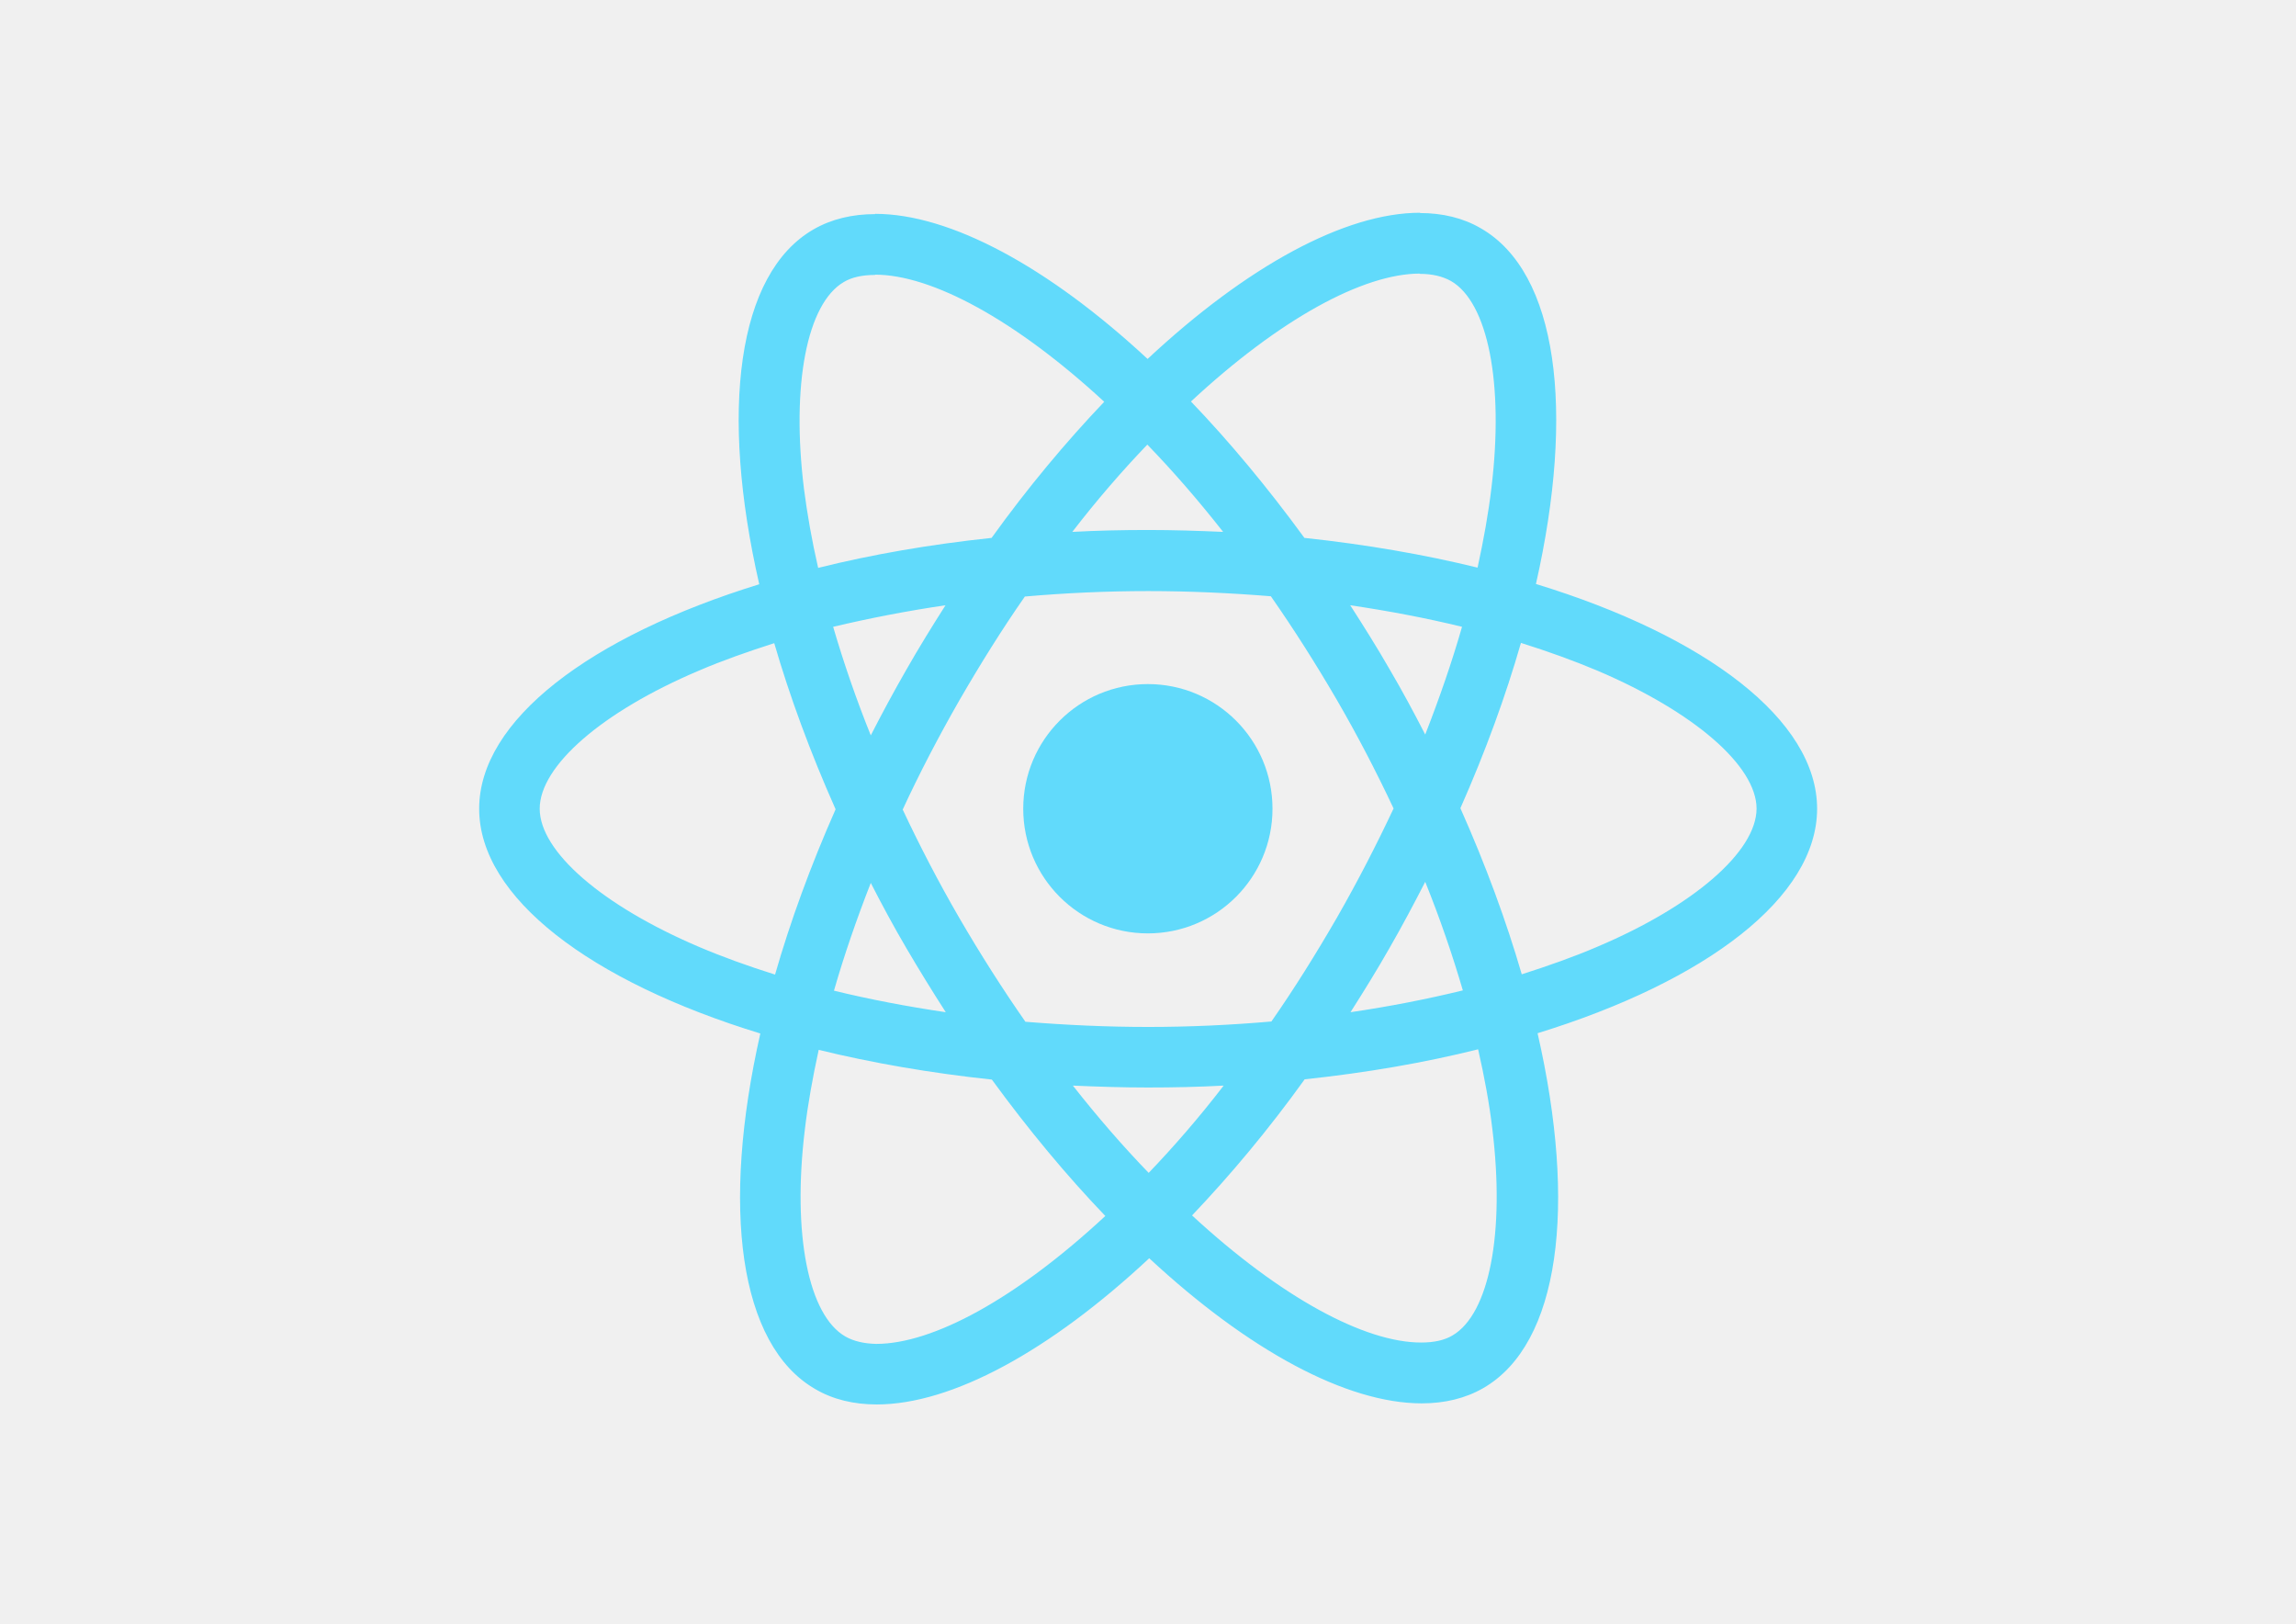
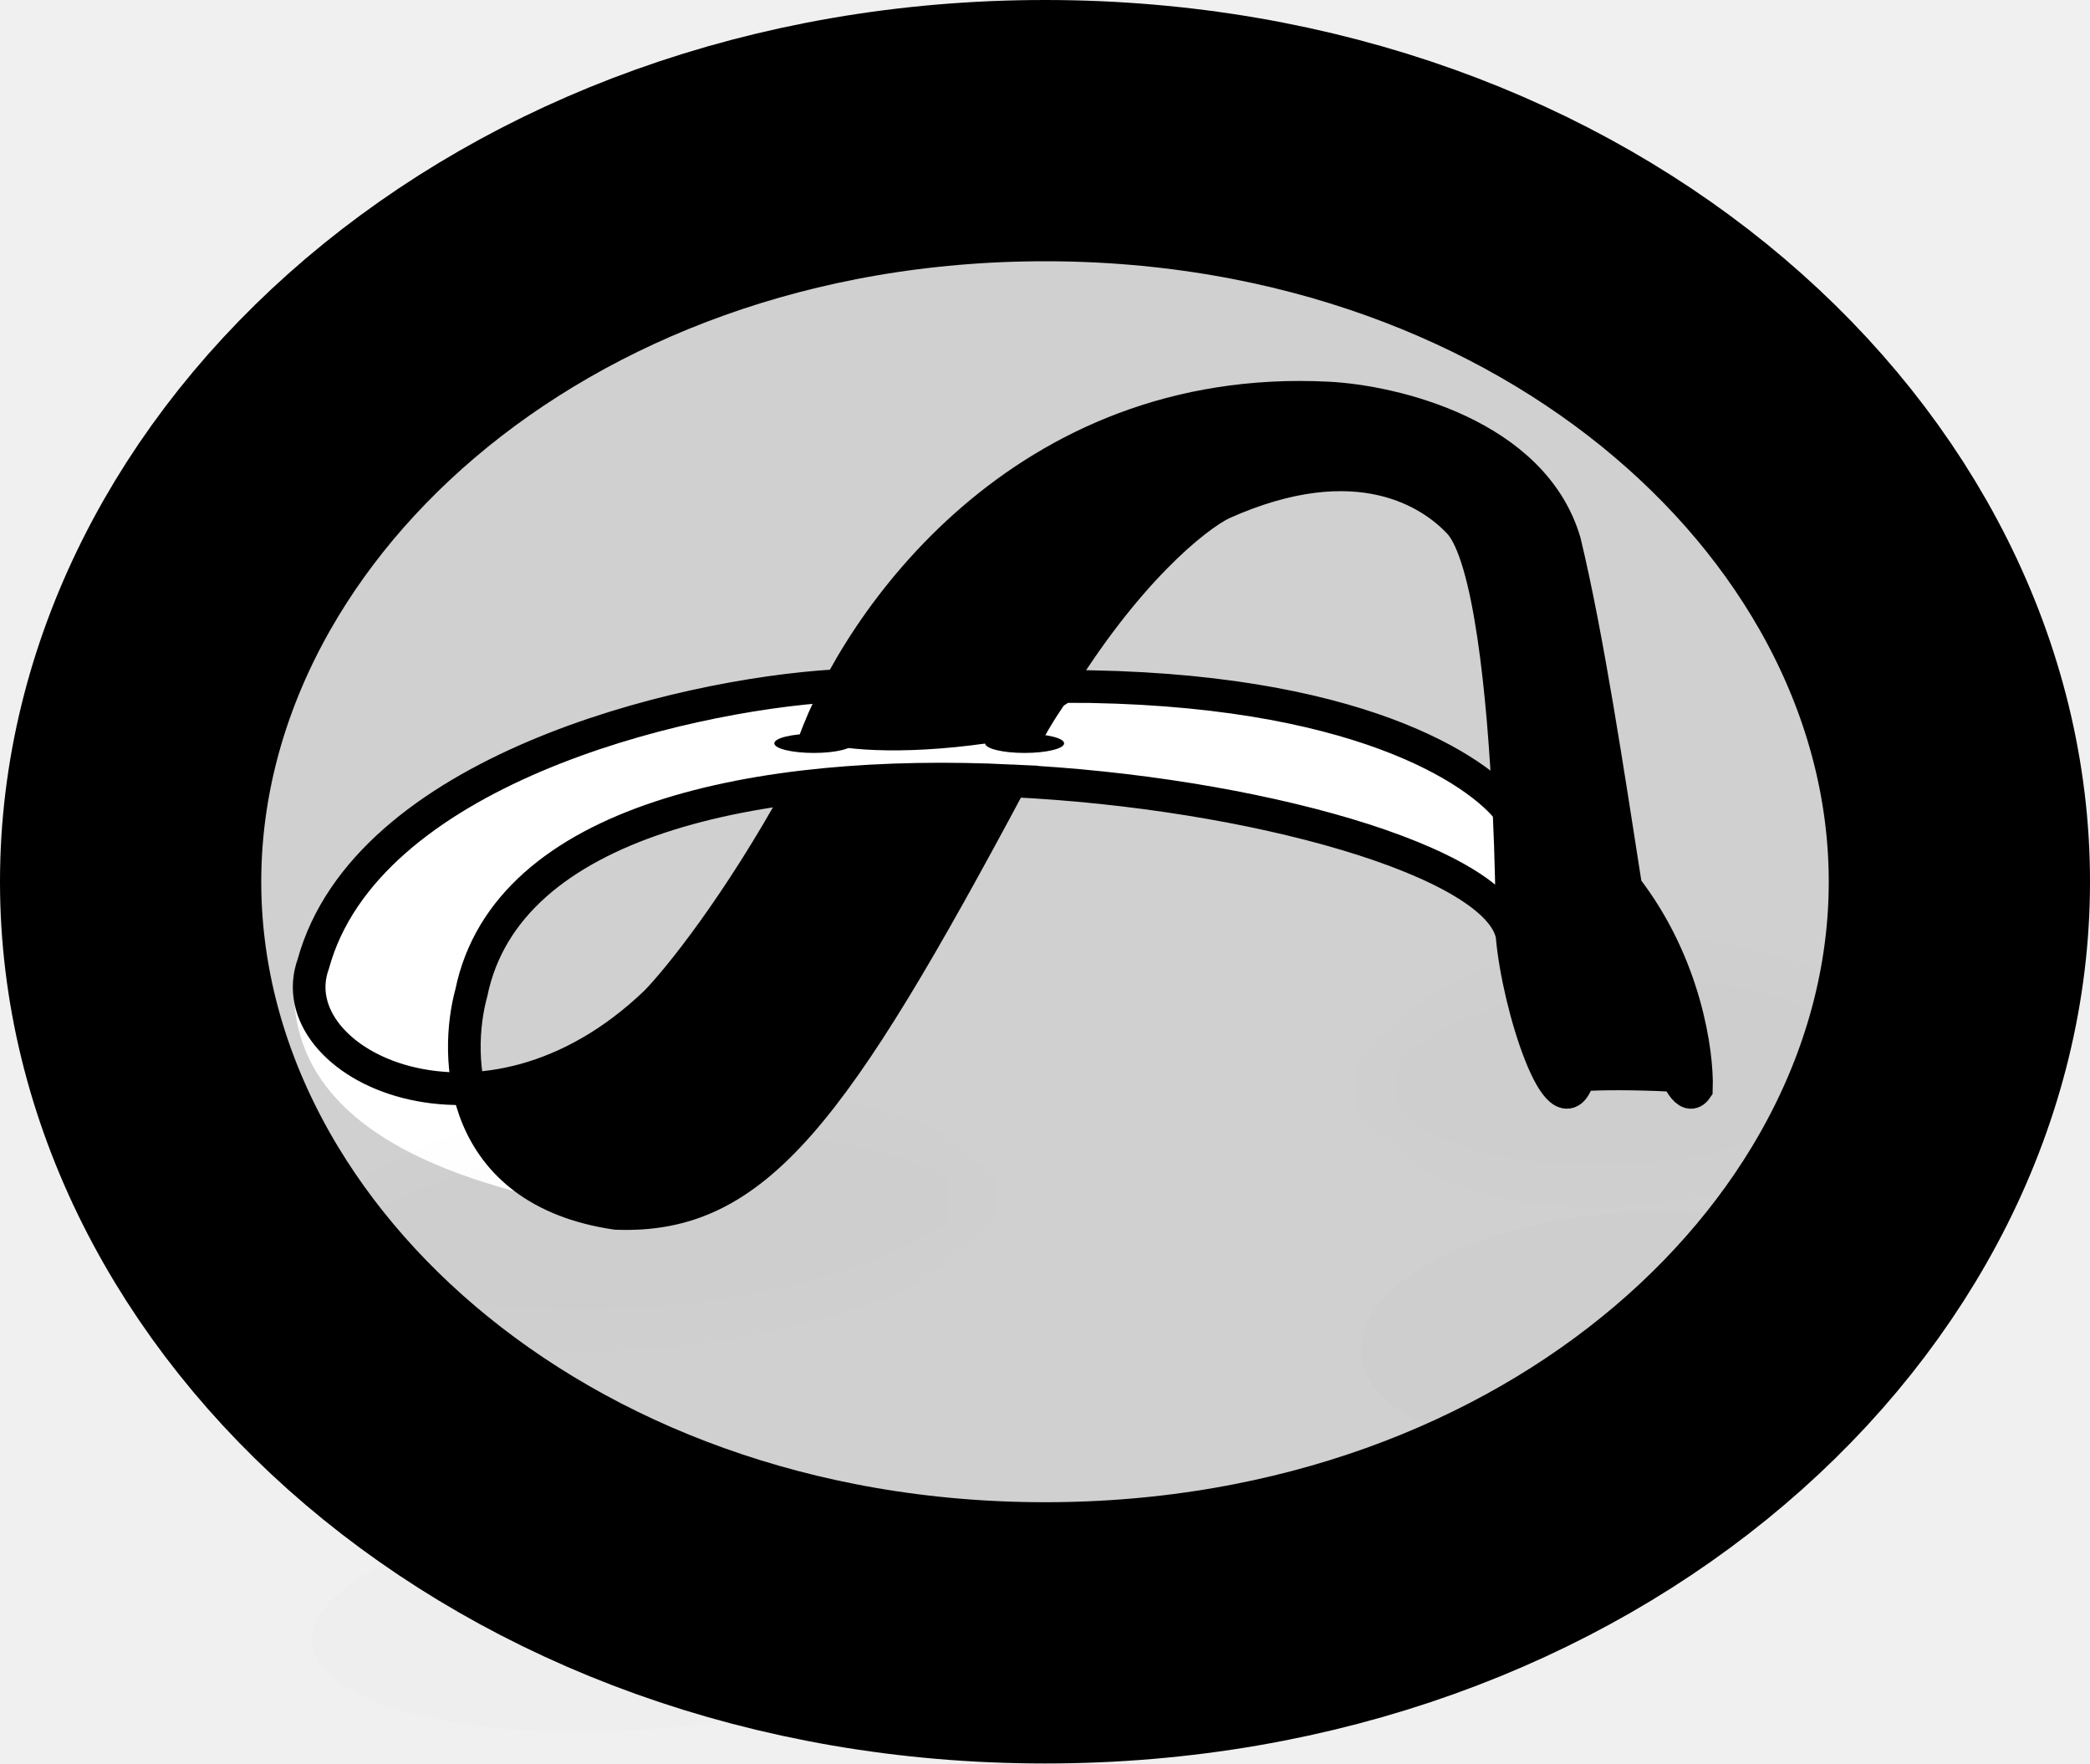
- <svg xmlns="http://www.w3.org/2000/svg" viewBox="0 0 841.9 595.3">
-   <g fill="#61DAFB">
-     <path d="M666.3 296.5c0-32.5-40.7-63.3-103.1-82.4 14.4-63.6 8-114.2-20.2-130.4-6.5-3.8-14.1-5.6-22.4-5.6v22.3c4.6 0 8.3.9 11.4 2.6 13.6 7.8 19.5 37.5 14.9 75.7-1.1 9.4-2.9 19.3-5.1 29.4-19.6-4.8-41-8.5-63.5-10.9-13.5-18.5-27.5-35.3-41.6-50 32.6-30.3 63.2-46.9 84-46.9V78c-27.5 0-63.5 19.6-99.9 53.6-36.4-33.8-72.4-53.2-99.9-53.2v22.3c20.7 0 51.4 16.5 84 46.6-14 14.7-28 31.4-41.3 49.9-22.6 2.4-44 6.1-63.6 11-2.3-10-4-19.7-5.2-29-4.7-38.2 1.1-67.9 14.6-75.8 3-1.8 6.9-2.6 11.5-2.6V78.5c-8.4 0-16 1.8-22.6 5.6-28.1 16.2-34.4 66.7-19.9 130.1-62.2 19.2-102.7 49.9-102.7 82.3 0 32.5 40.7 63.3 103.1 82.4-14.4 63.6-8 114.2 20.2 130.4 6.5 3.8 14.1 5.6 22.5 5.6 27.5 0 63.5-19.6 99.9-53.6 36.4 33.8 72.4 53.2 99.9 53.2 8.4 0 16-1.8 22.6-5.6 28.1-16.2 34.4-66.7 19.9-130.1 62-19.1 102.5-49.9 102.5-82.3zm-130.2-66.7c-3.7 12.9-8.3 26.2-13.5 39.5-4.1-8-8.4-16-13.1-24-4.6-8-9.5-15.8-14.4-23.4 14.2 2.1 27.9 4.7 41 7.9zm-45.8 106.5c-7.8 13.5-15.8 26.3-24.1 38.2-14.9 1.3-30 2-45.2 2-15.1 0-30.2-.7-45-1.9-8.3-11.9-16.4-24.6-24.2-38-7.6-13.1-14.5-26.4-20.8-39.8 6.2-13.4 13.2-26.8 20.7-39.9 7.8-13.5 15.8-26.3 24.1-38.2 14.9-1.3 30-2 45.2-2 15.1 0 30.2.7 45 1.9 8.3 11.9 16.4 24.6 24.2 38 7.6 13.1 14.5 26.4 20.8 39.8-6.3 13.4-13.2 26.8-20.7 39.9zm32.3-13c5.4 13.4 10 26.8 13.8 39.8-13.1 3.2-26.9 5.9-41.2 8 4.9-7.7 9.8-15.6 14.4-23.7 4.6-8 8.9-16.1 13-24.1zM421.2 430c-9.3-9.6-18.6-20.3-27.8-32 9 .4 18.2.7 27.5.7 9.4 0 18.7-.2 27.8-.7-9 11.7-18.3 22.4-27.5 32zm-74.4-58.9c-14.2-2.1-27.9-4.7-41-7.9 3.7-12.9 8.3-26.2 13.5-39.5 4.1 8 8.4 16 13.1 24 4.7 8 9.5 15.8 14.4 23.4zM420.7 163c9.3 9.6 18.6 20.3 27.8 32-9-.4-18.2-.7-27.5-.7-9.4 0-18.7.2-27.8.7 9-11.7 18.3-22.4 27.5-32zm-74 58.9c-4.9 7.7-9.8 15.6-14.4 23.7-4.6 8-8.9 16-13 24-5.4-13.4-10-26.8-13.8-39.8 13.1-3.1 26.9-5.8 41.2-7.9zm-90.5 125.2c-35.4-15.1-58.3-34.9-58.3-50.6 0-15.7 22.9-35.6 58.3-50.6 8.6-3.7 18-7 27.7-10.1 5.7 19.6 13.2 40 22.5 60.9-9.2 20.8-16.6 41.1-22.2 60.6-9.9-3.1-19.3-6.5-28-10.2zM310 490c-13.6-7.8-19.5-37.5-14.9-75.7 1.1-9.4 2.9-19.3 5.1-29.4 19.6 4.8 41 8.5 63.5 10.9 13.5 18.5 27.5 35.3 41.6 50-32.6 30.3-63.2 46.9-84 46.9-4.5-.1-8.3-1-11.3-2.7zm237.2-76.2c4.7 38.2-1.1 67.9-14.6 75.8-3 1.8-6.9 2.6-11.5 2.6-20.7 0-51.4-16.5-84-46.6 14-14.7 28-31.4 41.3-49.9 22.6-2.4 44-6.1 63.6-11 2.3 10.1 4.1 19.8 5.2 29.1zm38.5-66.7c-8.6 3.7-18 7-27.7 10.1-5.7-19.6-13.2-40-22.5-60.9 9.2-20.8 16.6-41.1 22.2-60.6 9.9 3.1 19.3 6.5 28.1 10.2 35.4 15.1 58.3 34.9 58.3 50.6-.1 15.7-23 35.6-58.4 50.6zM320.8 78.4z" />
-     <circle cx="420.9" cy="296.5" r="45.7" />
-     <path d="M520.5 78.1z" />
+ <svg xmlns="http://www.w3.org/2000/svg" width="64" height="54" viewBox="0 0 64 54" fill="none">
+   <path d="M60 27C60 39.093 48.128 50 32 50C15.872 50 4 39.093 4 27C4 14.907 15.872 4 32 4C48.128 4 60 14.907 60 27Z" fill="#D0D0D0" stroke="black" stroke-width="8" />
+   <path d="M9.001 30.213C8.912 35.466 16.148 36.597 18.771 37.155C16.538 36.322 15.049 34.263 14.584 33.337C13.27 29.517 16.659 26.456 19.237 25.354C30.957 21.857 43.89 25.573 46.222 28.131V24.66C42.872 19.94 30.558 20.379 24.82 21.189C12.761 22.053 9.589 27.591 9.001 30.213Z" fill="white" />
+   <g filter="url(#filter0_d_216_1218)">
+     <ellipse cx="8.133" cy="3.74" rx="8.133" ry="3.74" transform="matrix(0.996167 -0.0874728 0.155863 0.987779 41.1042 37.8835)" fill="#5D5A5A" fill-opacity="0.01" shape-rendering="crispEdges" />
  </g>
+   <path d="M37.847 15.636C35.78 15.732 32.255 20.097 31.333 22.578C28.356 23.133 26.215 23.017 25.285 22.785C27.221 17.665 32.136 14.181 34.125 13.554C43.058 9.666 46.997 13.993 48.083 16.538C49.013 22.091 49.478 23.48 49.944 26.256C50.409 29.033 52.764 33.695 52.27 33.545C51.761 33.39 48.158 33.288 47.83 33.524L47.617 32.504C46.995 31.803 45.772 22.714 45.291 16.538C42.686 13.484 39.243 14.595 37.847 15.636Z" fill="black" />
+   <g filter="url(#filter1_d_216_1218)">
+     <ellipse cx="10.473" cy="3.51" rx="10.473" ry="3.51" transform="matrix(0.995694 -0.0927056 0.165016 0.986291 9 46.9418)" fill="#5D5A5A" fill-opacity="0.01" shape-rendering="crispEdges" />
+   </g>
+   <path d="M22.959 35.427C27.032 32.049 28.504 29.583 30.403 24.668C31.147 23.592 26.371 23.988 23.889 24.321C23.536 26.092 22.867 26.962 21.563 28.486C20.632 29.874 18.771 31.609 17.841 32.303C17.096 32.859 15.049 33.229 14.119 33.345L15.514 35.427C18.12 38.204 21.563 36.584 22.959 35.427Z" fill="black" />
+   <path d="M30.972 23.909C38.368 24.263 45.864 26.367 46.301 28.637C46.483 30.829 47.759 34.717 48.318 33.043M30.972 23.909C23.213 23.537 15.523 25.091 14.434 30.399C13.896 32.358 14.03 36.451 18.871 37.156C23.152 37.319 25.526 34.097 30.972 23.909Z" stroke="black" />
+   <path d="M25.562 20.999C20.721 21.293 11.206 23.643 9.593 29.518C8.489 32.575 14.838 35.722 20.081 30.693C20.753 30.008 22.582 27.756 24.518 24.231M24.921 22.762C26.266 19.041 31.295 11.717 40.653 12.187C42.67 12.285 46.946 13.303 47.914 16.593C48.614 19.497 49.242 23.69 49.786 27.168M49.786 27.168C50.6 31.078 51.436 34.083 51.948 33.337C51.986 32.26 51.607 29.518 49.786 27.168ZM46.301 28.637C46.301 27.607 46.275 26.257 46.208 24.818M46.208 24.818C46.039 21.195 45.611 17.015 44.687 16.006C43.867 15.13 41.612 13.539 37.426 15.418C36.624 15.808 34.463 17.516 32.216 21.237C32.205 21.255 32.586 20.999 32.574 21.018C41.61 21.018 45.298 23.643 46.208 24.818Z" stroke="black" />
+   <path d="M32.182 21.293C31.913 21.685 31.375 22.527 31.375 22.762" stroke="black" />
+   <ellipse cx="24.921" cy="22.762" rx="1.21" ry="0.294" fill="black" />
+   <ellipse cx="31.376" cy="22.762" rx="1.21" ry="0.294" fill="black" />
+   <defs>
+     <filter id="filter0_d_216_1218" x="40.966" y="28.404" width="17.647" height="16.225" filterUnits="userSpaceOnUse" color-interpolation-filters="sRGB">
+       <feFlood flood-opacity="0" result="BackgroundImageFix" />
+       <feColorMatrix in="SourceAlpha" type="matrix" values="0 0 0 0 0 0 0 0 0 0 0 0 0 0 0 0 0 0 127 0" result="hardAlpha" />
+       <feMorphology radius="2" operator="erode" in="SourceAlpha" result="effect1_dropShadow_216_1218" />
+       <feOffset dy="-8" />
+       <feGaussianBlur stdDeviation="1.35" />
+       <feComposite in2="hardAlpha" operator="out" />
+       <feColorMatrix type="matrix" values="0 0 0 0 0 0 0 0 0 0 0 0 0 0 0 0 0 0 0.75 0" />
+       <feBlend mode="normal" in2="BackgroundImageFix" result="effect1_dropShadow_216_1218" />
+       <feBlend mode="normal" in="SourceGraphic" in2="effect1_dropShadow_216_1218" result="shape" />
+     </filter>
+     <filter id="filter1_d_216_1218" x="8.863" y="33.136" width="22.288" height="19.892" filterUnits="userSpaceOnUse" color-interpolation-filters="sRGB">
+       <feFlood flood-opacity="0" result="BackgroundImageFix" />
+       <feColorMatrix in="SourceAlpha" type="matrix" values="0 0 0 0 0 0 0 0 0 0 0 0 0 0 0 0 0 0 127 0" result="hardAlpha" />
+       <feMorphology radius="2" operator="erode" in="SourceAlpha" result="effect1_dropShadow_216_1218" />
+       <feOffset dy="-12" />
+       <feGaussianBlur stdDeviation="1.35" />
+       <feComposite in2="hardAlpha" operator="out" />
+       <feColorMatrix type="matrix" values="0 0 0 0 0 0 0 0 0 0 0 0 0 0 0 0 0 0 0.75 0" />
+       <feBlend mode="normal" in2="BackgroundImageFix" result="effect1_dropShadow_216_1218" />
+       <feBlend mode="normal" in="SourceGraphic" in2="effect1_dropShadow_216_1218" result="shape" />
+     </filter>
+   </defs>
</svg>
